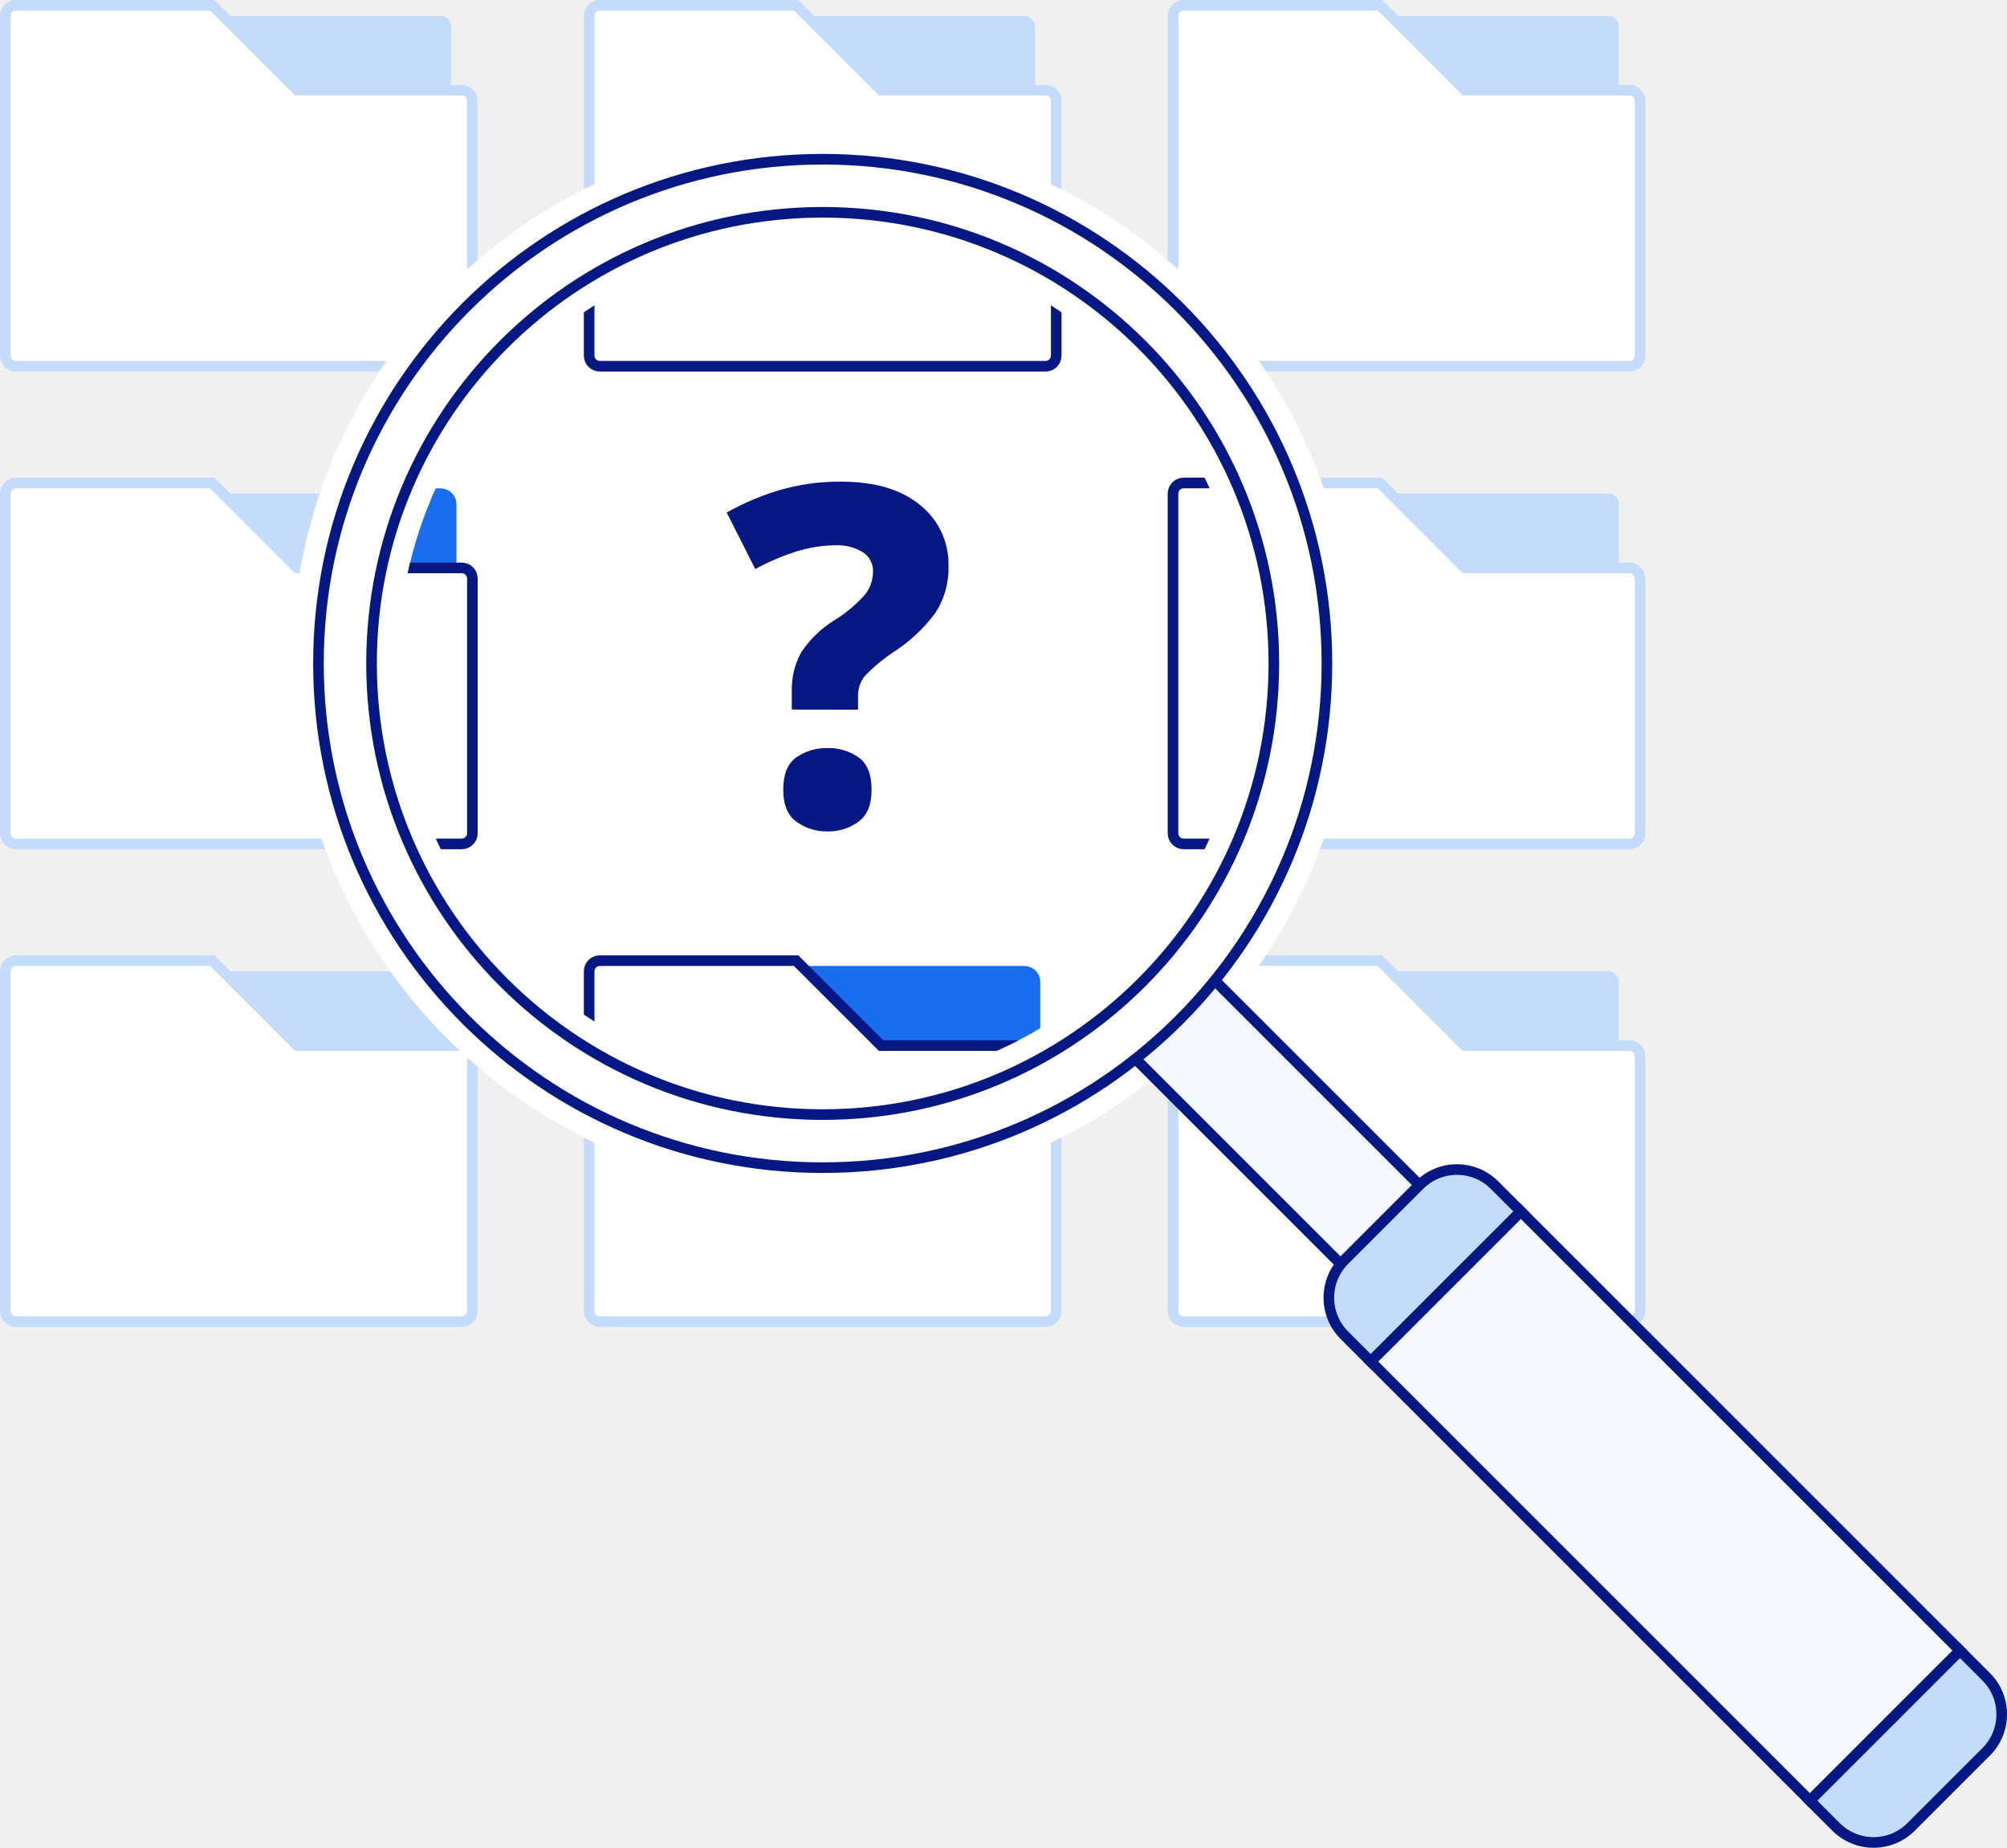
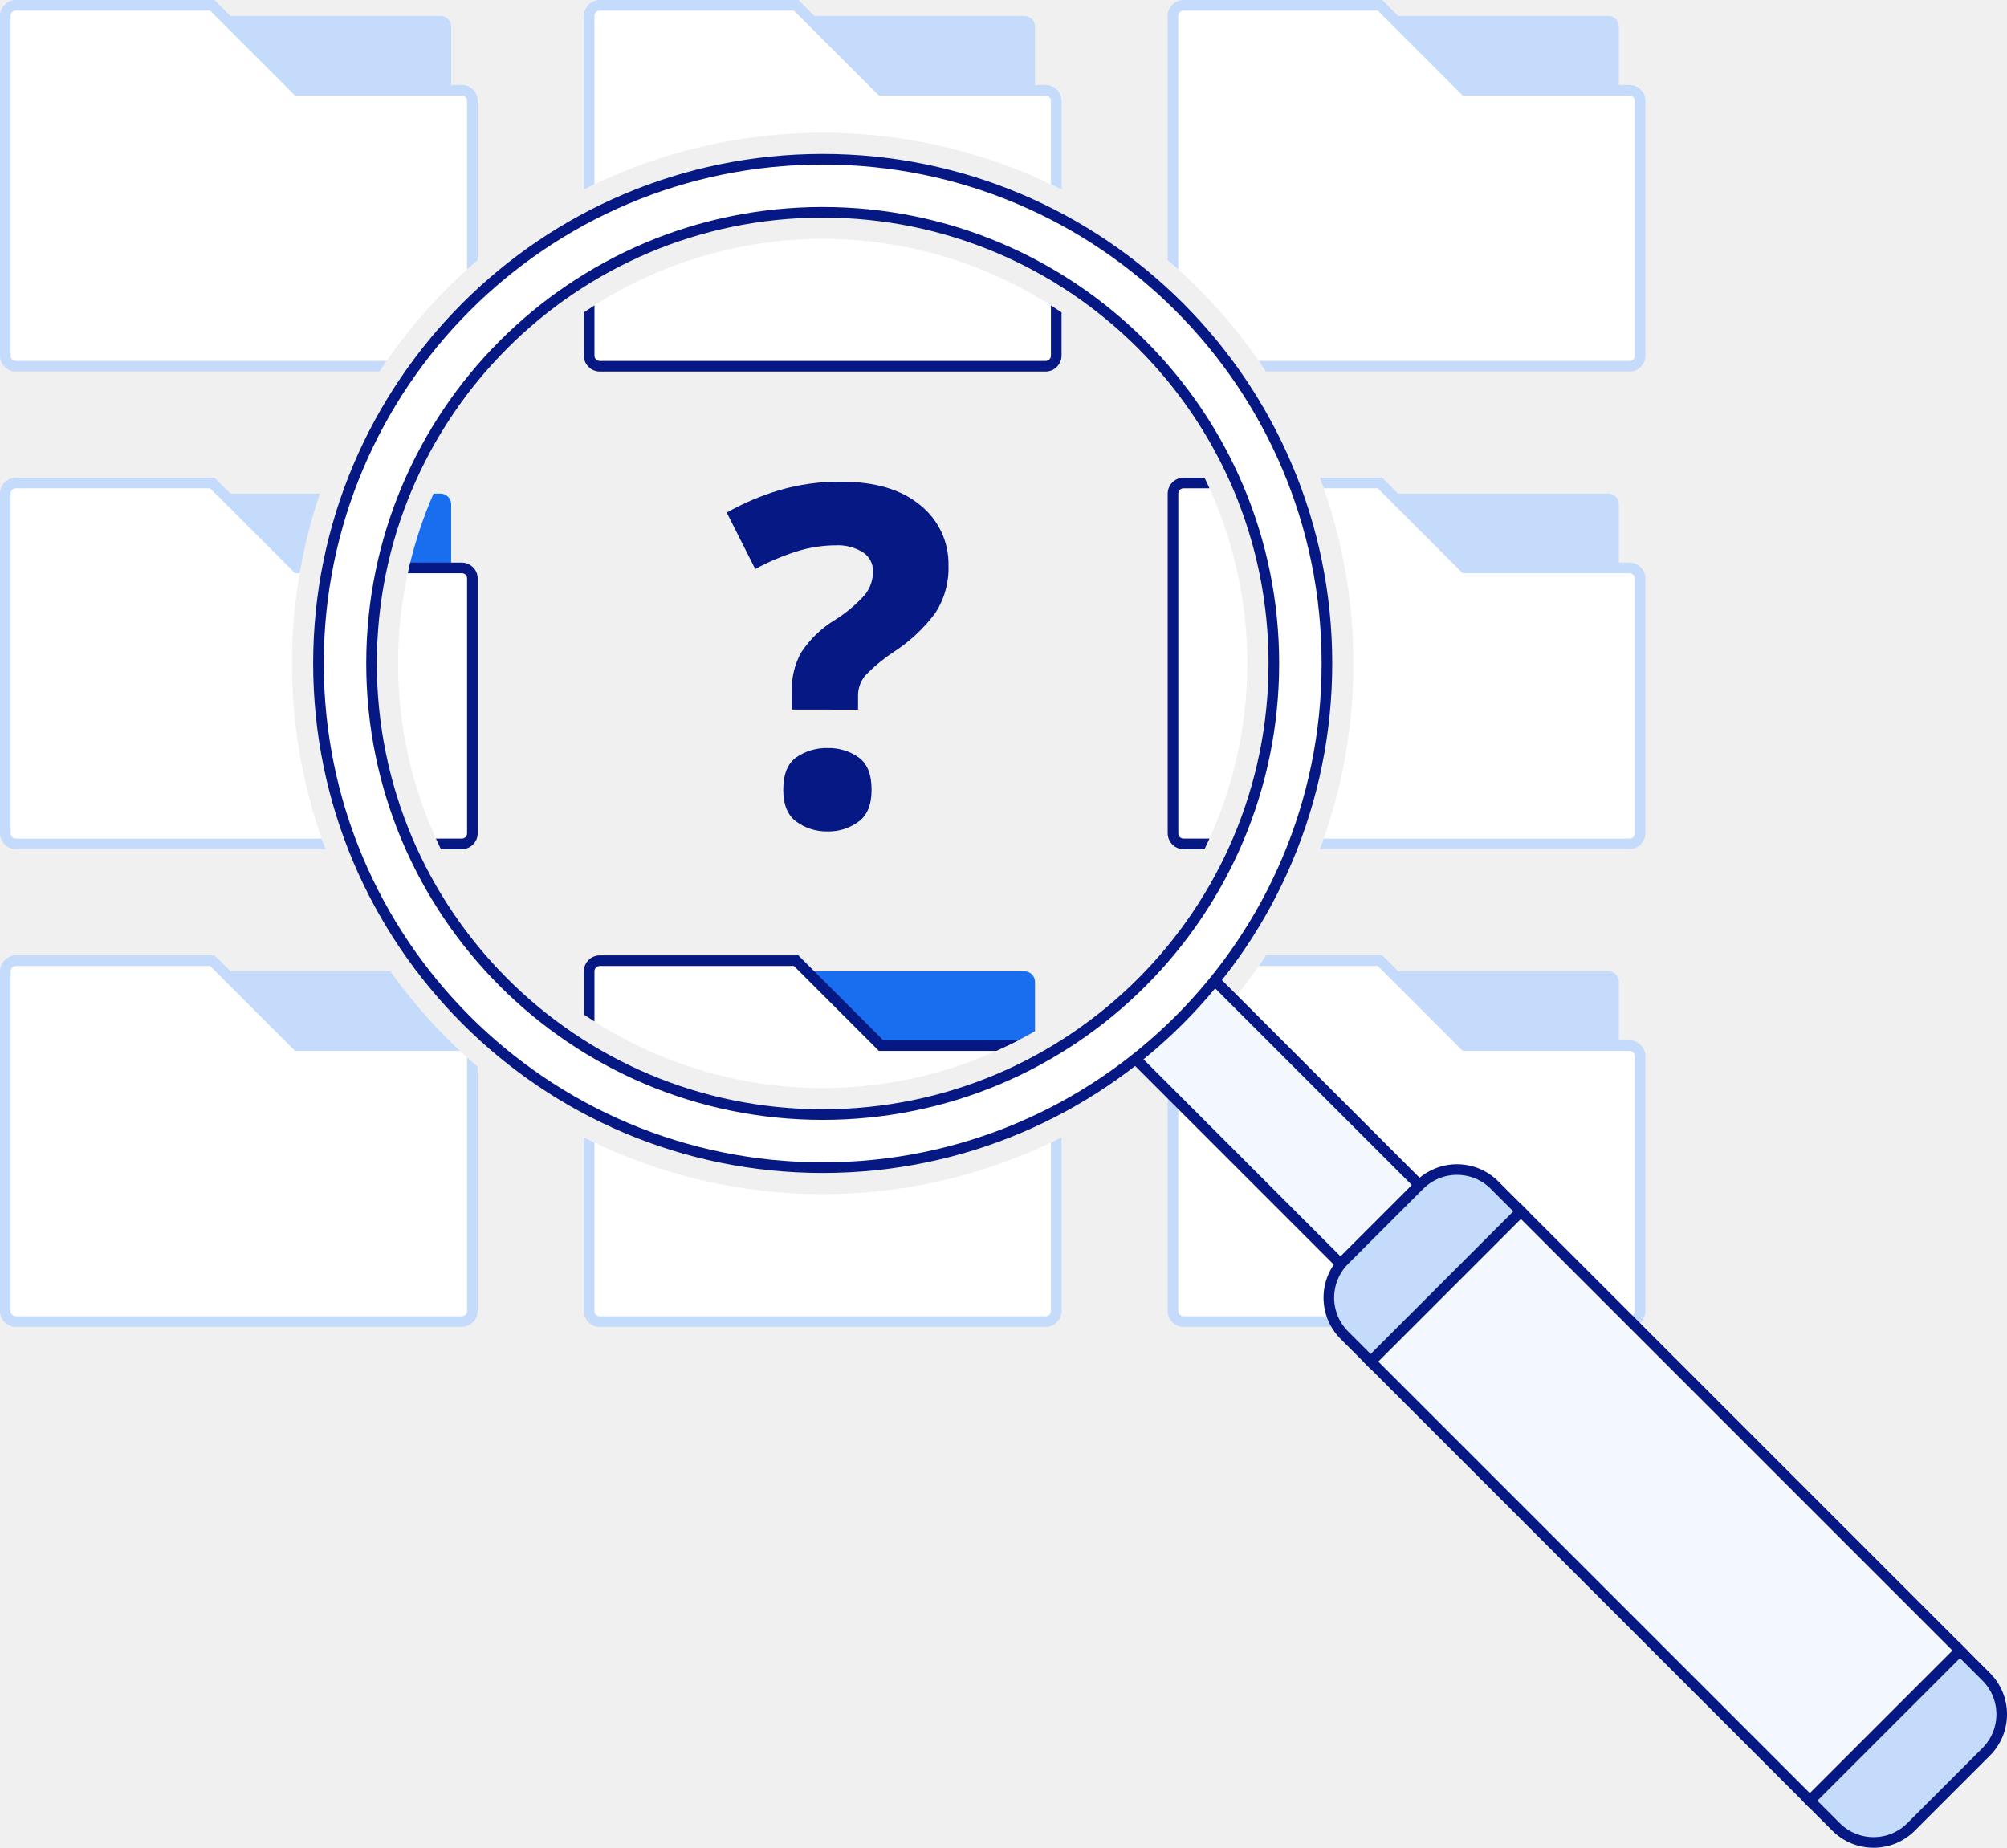
- <svg xmlns="http://www.w3.org/2000/svg" viewBox="0 0 378.13 348.13">
-   <defs>
-     <style>
+ <svg xmlns="http://www.w3.org/2000/svg" viewBox="0 0 378.13 348.13" version="1.1">
+   <defs id="defs7">
+     <style id="style2">
         .cls-2,.cls-6{fill:#c5dbfb;}
-          .cls-3,.cls-5,.cls-8{fill:#fff;}
-          .cls-3{stroke:#c5dbfb;}
-          .cls-10,.cls-3,.cls-4,.cls-6,.cls-7,.cls-8{stroke-miterlimit:10;stroke-width:2px;}
-          .cls-4,.cls-7{fill:#f3f8fe;}
-          .cls-4{stroke:#f3f8fe;}
-          .cls-6,.cls-7,.cls-8{stroke:#061884;}
-          .cls-10{fill:#196ef0;stroke:#196ef0;}
-          .cls-11{fill:#061884;}
+          .cls-6,.cls-7{stroke-width:2px;}
+          .cls-7{fill:#f3f8fe;}
+          .cls-6,.cls-7{stroke:#061884;}
      </style>
-     <clipPath id="clip-path">
-       <circle fill="none" cx="155" cy="125" r="80" />
-     </clipPath>
  </defs>
  <path class="cls-2" d="M43,17V3H83a2,2,0,0,1,2,2V17Z" />
-   <path class="cls-3" d="M3,1H40L56,17H87a2,2,0,0,1,2,2V67a2,2,0,0,1-2,2H3a2,2,0,0,1-2-2V3A2,2,0,0,1,3,1Z" />
+   <path fill="white" d="M 3 1 C 1.895 1 1 1.895 1 3 L 1 67 C 1 68.105 1.895 69 3 69 L 72.152 69 A 100 100 0 0 1 89 49.873 L 89 19 C 89 17.895 88.105 17 87 17 L 56 17 L 40 1 L 3 1 z " />
+   <path fill="#c5dbfb" d="M 3 0 C 1.355 0 0 1.355 0 3 L 0 67 C 0 68.645 1.355 70 3 70 L 71.484 70 A 100 100 0 0 1 72.836 68 L 3 68 C 2.436 68 2 67.564 2 67 L 2 3 C 2 2.436 2.436 2 3 2 L 39.586 2 L 55.586 18 L 87 18 C 87.564 18 88 18.436 88 19 L 88 50.766 A 100 100 0 0 1 90 49.008 L 90 19 C 90 17.355 88.645 16 87 16 L 56.414 16 L 40.414 0 L 3 0 z " />
  <path class="cls-2" d="M153,17V3h40a2,2,0,0,1,2,2V17Z" />
-   <path class="cls-3" d="M113,1h37l16,16h31a2,2,0,0,1,2,2V67a2,2,0,0,1-2,2H113a2,2,0,0,1-2-2V3A2,2,0,0,1,113,1Z" />
+   <path fill="white" d="M 113 1 C 111.895 1 111 1.895 111 3 L 111 35.201 A 100 100 0 0 1 155 25 A 100 100 0 0 1 199 35.201 L 199 19 C 199 17.895 198.105 17 197 17 L 166 17 L 150 1 L 113 1 z " />
+   <path fill="#c5dbfb" d="M 113 0 C 111.355 0 110 1.355 110 3 L 110 35.699 A 100 100 0 0 1 112 34.717 L 112 3 C 112 2.436 112.436 2 113 2 L 149.586 2 L 165.586 18 L 197 18 C 197.564 18 198 18.436 198 19 L 198 34.717 A 100 100 0 0 1 200 35.699 L 200 19 C 200 17.355 198.645 16 197 16 L 166.414 16 L 150.414 0 L 113 0 z " />
  <path class="cls-2" d="M263,17V3h40a2,2,0,0,1,2,2V17Z" />
-   <path class="cls-3" d="M223,1h37l16,16h31a2,2,0,0,1,2,2V67a2,2,0,0,1-2,2H223a2,2,0,0,1-2-2V3A2,2,0,0,1,223,1Z" />
-   <path class="cls-2" d="M43,107V93H83a2,2,0,0,1,2,2v12Z" />
-   <path class="cls-3" d="M3,91H40l16,16H87a2,2,0,0,1,2,2v48a2,2,0,0,1-2,2H3a2,2,0,0,1-2-2V93A2,2,0,0,1,3,91Z" />
-   <path class="cls-4" d="M153,107V93h40a2,2,0,0,1,2,2v12Z" />
-   <path class="cls-3" d="M113,91h37l16,16h31a2,2,0,0,1,2,2v48a2,2,0,0,1-2,2H113a2,2,0,0,1-2-2V93A2,2,0,0,1,113,91Z" />
+   <path fill="white" d="M 223 1 C 221.895 1 221 1.895 221 3 L 221 49.875 A 100 100 0 0 1 237.85 69 L 307 69 C 308.105 69 309 68.105 309 67 L 309 19 C 309 17.895 308.105 17 307 17 L 276 17 L 260 1 L 223 1 z " />
+   <path fill="#c5dbfb" d="M 223 0 C 221.355 0 220 1.355 220 3 L 220 49.006 A 100 100 0 0 1 222 50.766 L 222 3 C 222 2.436 222.436 2 223 2 L 259.586 2 L 275.586 18 L 307 18 C 307.564 18 308 18.436 308 19 L 308 67 C 308 67.564 307.564 68 307 68 L 237.164 68 A 100 100 0 0 1 238.516 70 L 307 70 C 308.645 70 310 68.645 310 67 L 310 19 C 310 17.355 308.645 16 307 16 L 276.414 16 L 260.414 0 L 223 0 z " />
+   <path fill="#c5dbfb" d="M 43 93 L 43 107 L 56.635 107 A 100 100 0 0 1 60.26 93 L 43 93 z " />
+   <path fill="white" d="M 3 91 C 1.895 91 1 91.895 1 93 L 1 157 C 1 158.105 1.895 159 3 159 L 60.959 159 A 100 100 0 0 1 55 125 A 100 100 0 0 1 56.635 107 L 56 107 L 40 91 L 3 91 z " />
+   <path fill="#c5dbfb" d="M 3 90 C 1.355 90 0 91.355 0 93 L 0 157 C 0 158.645 1.355 160 3 160 L 61.324 160 A 100 100 0 0 1 60.604 158 L 3 158 C 2.436 158 2 157.564 2 157 L 2 93 C 2 92.436 2.436 92 3 92 L 39.586 92 L 55.586 108 L 56.455 108 A 100 100 0 0 1 56.822 106 L 56.414 106 L 40.414 90 L 3 90 z " />
  <path class="cls-2" d="M263,107V93h40a2,2,0,0,1,2,2v12Z" />
-   <path class="cls-3" d="M223,91h37l16,16h31a2,2,0,0,1,2,2v48a2,2,0,0,1-2,2H223a2,2,0,0,1-2-2V93A2,2,0,0,1,223,91Z" />
-   <path class="cls-2" d="M43,197V183H83a2,2,0,0,1,2,2v12Z" />
-   <path class="cls-3" d="M3,181H40l16,16H87a2,2,0,0,1,2,2v48a2,2,0,0,1-2,2H3a2,2,0,0,1-2-2V183A2,2,0,0,1,3,181Z" />
-   <path class="cls-4" d="M153,197V183h40a2,2,0,0,1,2,2v12Z" />
-   <path class="cls-3" d="M113,181h37l16,16h31a2,2,0,0,1,2,2v48a2,2,0,0,1-2,2H113a2,2,0,0,1-2-2V183A2,2,0,0,1,113,181Z" />
+   <path fill="white" d="M 249.041 91 A 100 100 0 0 1 255 125 A 100 100 0 0 1 249.041 159 L 307 159 C 308.105 159 309 158.105 309 157 L 309 109 C 309 107.895 308.105 107 307 107 L 276 107 L 260 91 L 249.041 91 z " />
+   <path fill="#c5dbfb" d="M 248.676 90 A 100 100 0 0 1 249.396 92 L 259.586 92 L 275.586 108 L 307 108 C 307.564 108 308 108.436 308 109 L 308 157 C 308 157.564 307.564 158 307 158 L 249.398 158 A 100 100 0 0 1 248.674 160 L 307 160 C 308.645 160 310 158.645 310 157 L 310 109 C 310 107.355 308.645 106 307 106 L 276.414 106 L 260.414 90 L 248.676 90 z " />
+   <path fill="#c5dbfb" d="M 43 183 L 43 197 L 85 197 L 85 196.414 A 100 100 0 0 1 73.539 183 L 43 183 z " />
+   <path fill="white" d="M 3 181 C 1.895 181 1 181.895 1 183 L 1 247 C 1 248.105 1.895 249 3 249 L 87 249 C 88.105 249 89 248.105 89 247 L 89 200.125 A 100 100 0 0 1 85.604 197 L 56 197 L 40 181 L 3 181 z " />
+   <path fill="#c5dbfb" d="M 3 180 C 1.355 180 0 181.355 0 183 L 0 247 C 0 248.645 1.355 250 3 250 L 87 250 C 88.645 250 90 248.645 90 247 L 90 200.994 A 100 100 0 0 1 88 199.234 L 88 247 C 88 247.564 87.564 248 87 248 L 3 248 C 2.436 248 2 247.564 2 247 L 2 183 C 2 182.436 2.436 182 3 182 L 39.586 182 L 55.586 198 L 86.656 198 A 100 100 0 0 1 84.58 196 L 56.414 196 L 40.414 180 L 3 180 z " />
+   <path fill="white" d="M 111 214.799 L 111 247 C 111 248.105 111.895 249 113 249 L 197 249 C 198.105 249 199 248.105 199 247 L 199 214.799 A 100 100 0 0 1 155 225 A 100 100 0 0 1 111 214.799 z " />
+   <path fill="#c5dbfb" d="M 110 214.301 L 110 247 C 110 248.645 111.355 250 113 250 L 197 250 C 198.645 250 200 248.645 200 247 L 200 214.301 A 100 100 0 0 1 198 215.283 L 198 247 C 198 247.564 197.564 248 197 248 L 113 248 C 112.436 248 112 247.564 112 247 L 112 215.283 A 100 100 0 0 1 110 214.301 z " />
  <path class="cls-2" d="M263,197V183h40a2,2,0,0,1,2,2v12Z" />
-   <path class="cls-3" d="M223,181h37l16,16h31a2,2,0,0,1,2,2v48a2,2,0,0,1-2,2H223a2,2,0,0,1-2-2V183A2,2,0,0,1,223,181Z" />
-   <circle class="cls-5" cx="155" cy="125" r="100" />
+   <path fill="white" d="M 237.848 181 A 100 100 0 0 1 221 200.127 L 221 247 C 221 248.105 221.895 249 223 249 L 307 249 C 308.105 249 309 248.105 309 247 L 309 199 C 309 197.895 308.105 197 307 197 L 276 197 L 260 181 L 237.848 181 z " />
+   <path fill="#c5dbfb" d="M 238.516 180 A 100 100 0 0 1 237.164 182 L 259.586 182 L 275.586 198 L 307 198 C 307.564 198 308 198.436 308 199 L 308 247 C 308 247.564 307.564 248 307 248 L 223 248 C 222.436 248 222 247.564 222 247 L 222 199.234 A 100 100 0 0 1 220 200.992 L 220 247 C 220 248.645 221.355 250 223 250 L 307 250 C 308.645 250 310 248.645 310 247 L 310 199 C 310 197.355 308.645 196 307 196 L 276.414 196 L 260.414 180 L 238.516 180 z " />
  <path class="cls-6" d="M351.12,322.62h20a10,10,0,0,1,10,10v7a0,0,0,0,1,0,0h-40a0,0,0,0,1,0,0v-7A10,10,0,0,1,351.12,322.62Z" transform="translate(850.61 309.91) rotate(135)" />
  <rect class="cls-7" x="293.75" y="225.25" width="40" height="117" transform="translate(-108.74 304.96) rotate(-45)" />
  <polyline class="cls-7" points="213.69 199.25 252.58 238.14 267.43 223.29 228.54 184.4" />
-   <circle class="cls-8" cx="155" cy="125" r="95" />
-   <circle class="cls-8" cx="155" cy="125" r="85" />
+   <path fill="white" stroke="#061884" stroke-width="2px" d="M 154.941 30 A 95 95 0 0 0 60 125 A 95 95 0 0 0 155 220 A 95 95 0 0 0 250 125 A 95 95 0 0 0 155 30 A 95 95 0 0 0 154.941 30 z M 154.828 40 A 85 85 0 0 1 155 40 A 85 85 0 0 1 240 125 A 85 85 0 0 1 155 210 A 85 85 0 0 1 70 125 A 85 85 0 0 1 154.828 40 z " />
  <path class="cls-6" d="M256.37,227.87h20a10,10,0,0,1,10,10v7a0,0,0,0,1,0,0h-40a0,0,0,0,1,0,0v-7a10,10,0,0,1,10-10Z" transform="translate(-89.12 257.58) rotate(-45)" />
-   <g clip-path="url(#clip-path)">
-     <path class="cls-10" d="M43,17V3H83a2,2,0,0,1,2,2V17Z" />
-     <path class="cls-8" d="M3,1H40L56,17H87a2,2,0,0,1,2,2V67a2,2,0,0,1-2,2H3a2,2,0,0,1-2-2V3A2,2,0,0,1,3,1Z" />
-     <path class="cls-10" d="M153,17V3h40a2,2,0,0,1,2,2V17Z" />
-     <path class="cls-8" d="M113,1h37l16,16h31a2,2,0,0,1,2,2V67a2,2,0,0,1-2,2H113a2,2,0,0,1-2-2V3A2,2,0,0,1,113,1Z" />
-     <path class="cls-10" d="M263,17V3h40a2,2,0,0,1,2,2V17Z" />
-     <path class="cls-8" d="M223,1h37l16,16h31a2,2,0,0,1,2,2V67a2,2,0,0,1-2,2H223a2,2,0,0,1-2-2V3A2,2,0,0,1,223,1Z" />
-     <path class="cls-10" d="M43,107V93H83a2,2,0,0,1,2,2v12Z" />
-     <path class="cls-8" d="M3,91H40l16,16H87a2,2,0,0,1,2,2v48a2,2,0,0,1-2,2H3a2,2,0,0,1-2-2V93A2,2,0,0,1,3,91Z" />
-     <path class="cls-10" d="M263,107V93h40a2,2,0,0,1,2,2v12Z" />
-     <path class="cls-8" d="M223,91h37l16,16h31a2,2,0,0,1,2,2v48a2,2,0,0,1-2,2H223a2,2,0,0,1-2-2V93A2,2,0,0,1,223,91Z" />
-     <path class="cls-10" d="M43,197V183H83a2,2,0,0,1,2,2v12Z" />
-     <path class="cls-8" d="M3,181H40l16,16H87a2,2,0,0,1,2,2v48a2,2,0,0,1-2,2H3a2,2,0,0,1-2-2V183A2,2,0,0,1,3,181Z" />
-     <path class="cls-10" d="M153,197V183h40a2,2,0,0,1,2,2v12Z" />
-     <path class="cls-8" d="M113,181h37l16,16h31a2,2,0,0,1,2,2v48a2,2,0,0,1-2,2H113a2,2,0,0,1-2-2V183A2,2,0,0,1,113,181Z" />
-     <path class="cls-10" d="M263,197V183h40a2,2,0,0,1,2,2v12Z" />
-     <path class="cls-8" d="M223,181h37l16,16h31a2,2,0,0,1,2,2v48a2,2,0,0,1-2,2H223a2,2,0,0,1-2-2V183A2,2,0,0,1,223,181Z" />
-     <path class="cls-11" d="M149.18,133.69v-3.48a14.36,14.36,0,0,1,1.74-7.25,20.17,20.17,0,0,1,6.4-6.17A25.87,25.87,0,0,0,163,112a7,7,0,0,0,1.48-4.34,4.13,4.13,0,0,0-1.93-3.62,9,9,0,0,0-5.14-1.3,24.94,24.94,0,0,0-7.34,1.16,45.2,45.2,0,0,0-7.78,3.31l-5.37-10.64a48.41,48.41,0,0,1,9.89-4.21,40.25,40.25,0,0,1,11.67-1.61q9.57,0,14.9,4.43a14.16,14.16,0,0,1,5.32,11.41,15.41,15.41,0,0,1-2.55,9,30.38,30.38,0,0,1-7.92,7.34A32.11,32.11,0,0,0,163,127.3a5.91,5.91,0,0,0-1.34,4v2.41Zm-1.61,15.12q0-4.38,2.46-6.12a10,10,0,0,1,5.95-1.75,9.69,9.69,0,0,1,5.77,1.75q2.46,1.74,2.46,6.12,0,4.22-2.46,6a9.42,9.42,0,0,1-5.77,1.84,9.69,9.69,0,0,1-5.95-1.84Q147.57,153,147.57,148.81Z" />
-   </g>
+   <path fill="white" d="M 154.941 45 A 80 80 0 0 0 111 58.186 L 111 67 C 111 68.105 111.895 69 113 69 L 197 69 C 198.105 69 199 68.105 199 67 L 199 58.188 A 80 80 0 0 0 155 45 A 80 80 0 0 0 154.941 45 z " />
+   <path fill="#061884" d="M 112 57.539 A 80 80 0 0 0 110 58.857 L 110 67 C 110 68.645 111.355 70 113 70 L 197 70 C 198.645 70 200 68.645 200 67 L 200 58.857 A 80 80 0 0 0 198 57.541 L 198 67 C 198 67.564 197.564 68 197 68 L 113 68 C 112.436 68 112 67.564 112 67 L 112 57.539 z " />
+   <path fill="#196ef0" d="M 81.68 93 A 80 80 0 0 0 77.051 107 L 85 107 L 85 95 A 2 2 0 0 0 83 93 L 81.68 93 z " />
+   <path fill="white" d="M 77.051 107 A 80 80 0 0 0 75 125 A 80 80 0 0 0 82.586 159 L 87 159 C 88.105 159 89 158.105 89 157 L 89 109 C 89 107.895 88.105 107 87 107 L 77.051 107 z " />
+   <path fill="#061884" d="M 77.289 106 A 80 80 0 0 0 76.828 108 L 87 108 C 87.564 108 88 108.436 88 109 L 88 157 C 88 157.564 87.564 158 87 158 L 82.125 158 A 80 80 0 0 0 83.062 160 L 87 160 C 88.645 160 90 158.645 90 157 L 90 109 C 90 107.355 88.645 106 87 106 L 77.289 106 z " />
+   <path fill="white" d="M 223 91 C 221.895 91 221 91.895 221 93 L 221 157 C 221 158.105 221.895 159 223 159 L 227.414 159 A 80 80 0 0 0 235 125 A 80 80 0 0 0 227.414 91 L 223 91 z " />
+   <path fill="#061884" d="M 223 90 C 221.355 90 220 91.355 220 93 L 220 157 C 220 158.645 221.355 160 223 160 L 226.938 160 A 80 80 0 0 0 227.877 158 L 223 158 C 222.436 158 222 157.564 222 157 L 222 93 C 222 92.436 222.436 92 223 92 L 227.875 92 A 80 80 0 0 0 226.938 90 L 223 90 z " />
+   <path fill="#196ef0" d="M 153 183 L 153 197 L 189.869 197 A 80 80 0 0 0 195 194.281 L 195 185 A 2 2 0 0 0 193 183 L 153 183 z " />
+   <path fill="white" d="M 113 181 C 111.895 181 111 181.895 111 183 L 111 191.812 A 80 80 0 0 0 155 205 A 80 80 0 0 0 189.869 197 L 166 197 L 150 181 L 113 181 z " />
+   <path fill="#061884" d="M 113 180 C 111.355 180 110 181.355 110 183 L 110 191.143 A 80 80 0 0 0 112 192.459 L 112 183 C 112 182.436 112.436 182 113 182 L 149.586 182 L 165.586 198 L 187.725 198 A 80 80 0 0 0 191.863 196 L 166.414 196 L 150.414 180 L 113 180 z " />
+   <path fill="#061884" d="m 149.18,133.69 v -3.48 a 14.36,14.36 0 0 1 1.74,-7.25 20.17,20.17 0 0 1 6.4,-6.17 25.87,25.87 0 0 0 5.68,-4.79 7,7 0 0 0 1.48,-4.34 4.13,4.13 0 0 0 -1.93,-3.62 9,9 0 0 0 -5.14,-1.3 24.94,24.94 0 0 0 -7.34,1.16 45.2,45.2 0 0 0 -7.78,3.31 l -5.37,-10.64 a 48.41,48.41 0 0 1 9.89,-4.21 40.25,40.25 0 0 1 11.67,-1.61 q 9.57,0 14.9,4.43 a 14.16,14.16 0 0 1 5.32,11.41 15.41,15.41 0 0 1 -2.55,9 30.38,30.38 0 0 1 -7.92,7.34 32.11,32.11 0 0 0 -5.23,4.37 5.91,5.91 0 0 0 -1.34,4 v 2.41 z m -1.61,15.12 q 0,-4.38 2.46,-6.12 a 10,10 0 0 1 5.95,-1.75 9.69,9.69 0 0 1 5.77,1.75 q 2.46,1.74 2.46,6.12 0,4.22 -2.46,6 a 9.42,9.42 0 0 1 -5.77,1.84 9.69,9.69 0 0 1 -5.95,-1.84 q -2.46,-1.81 -2.46,-6 z" />
</svg>
